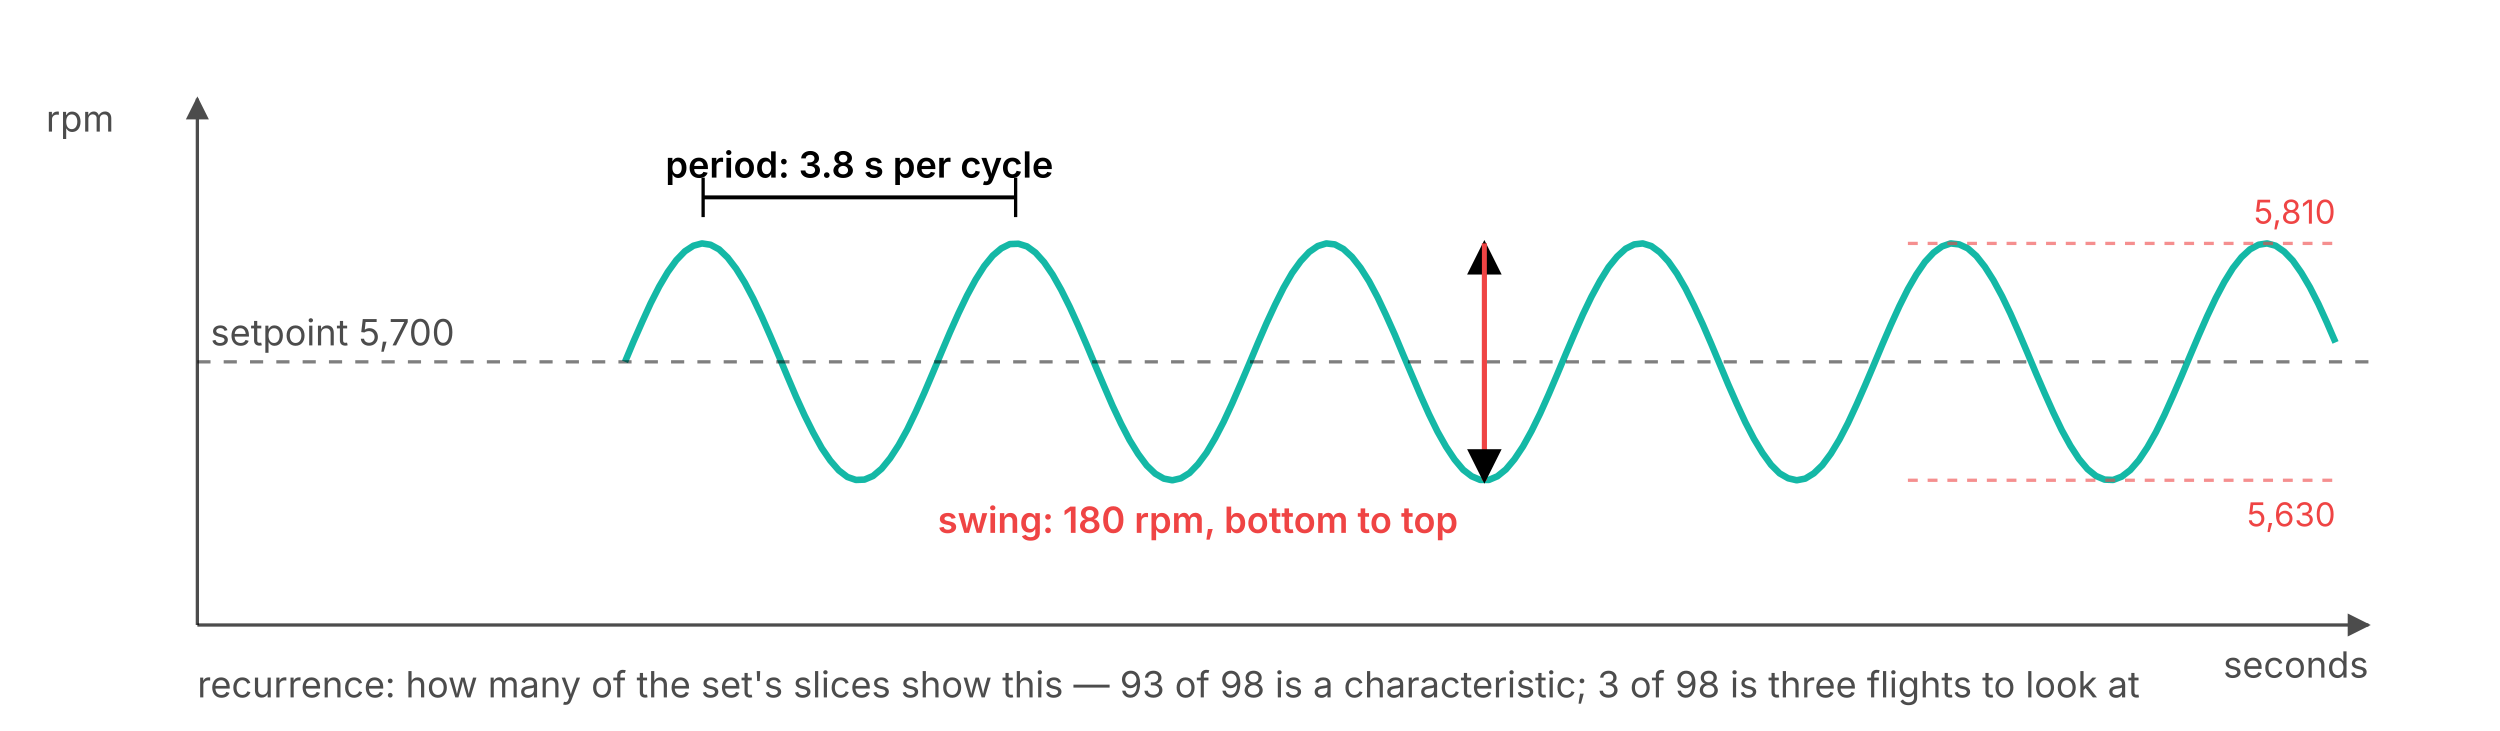
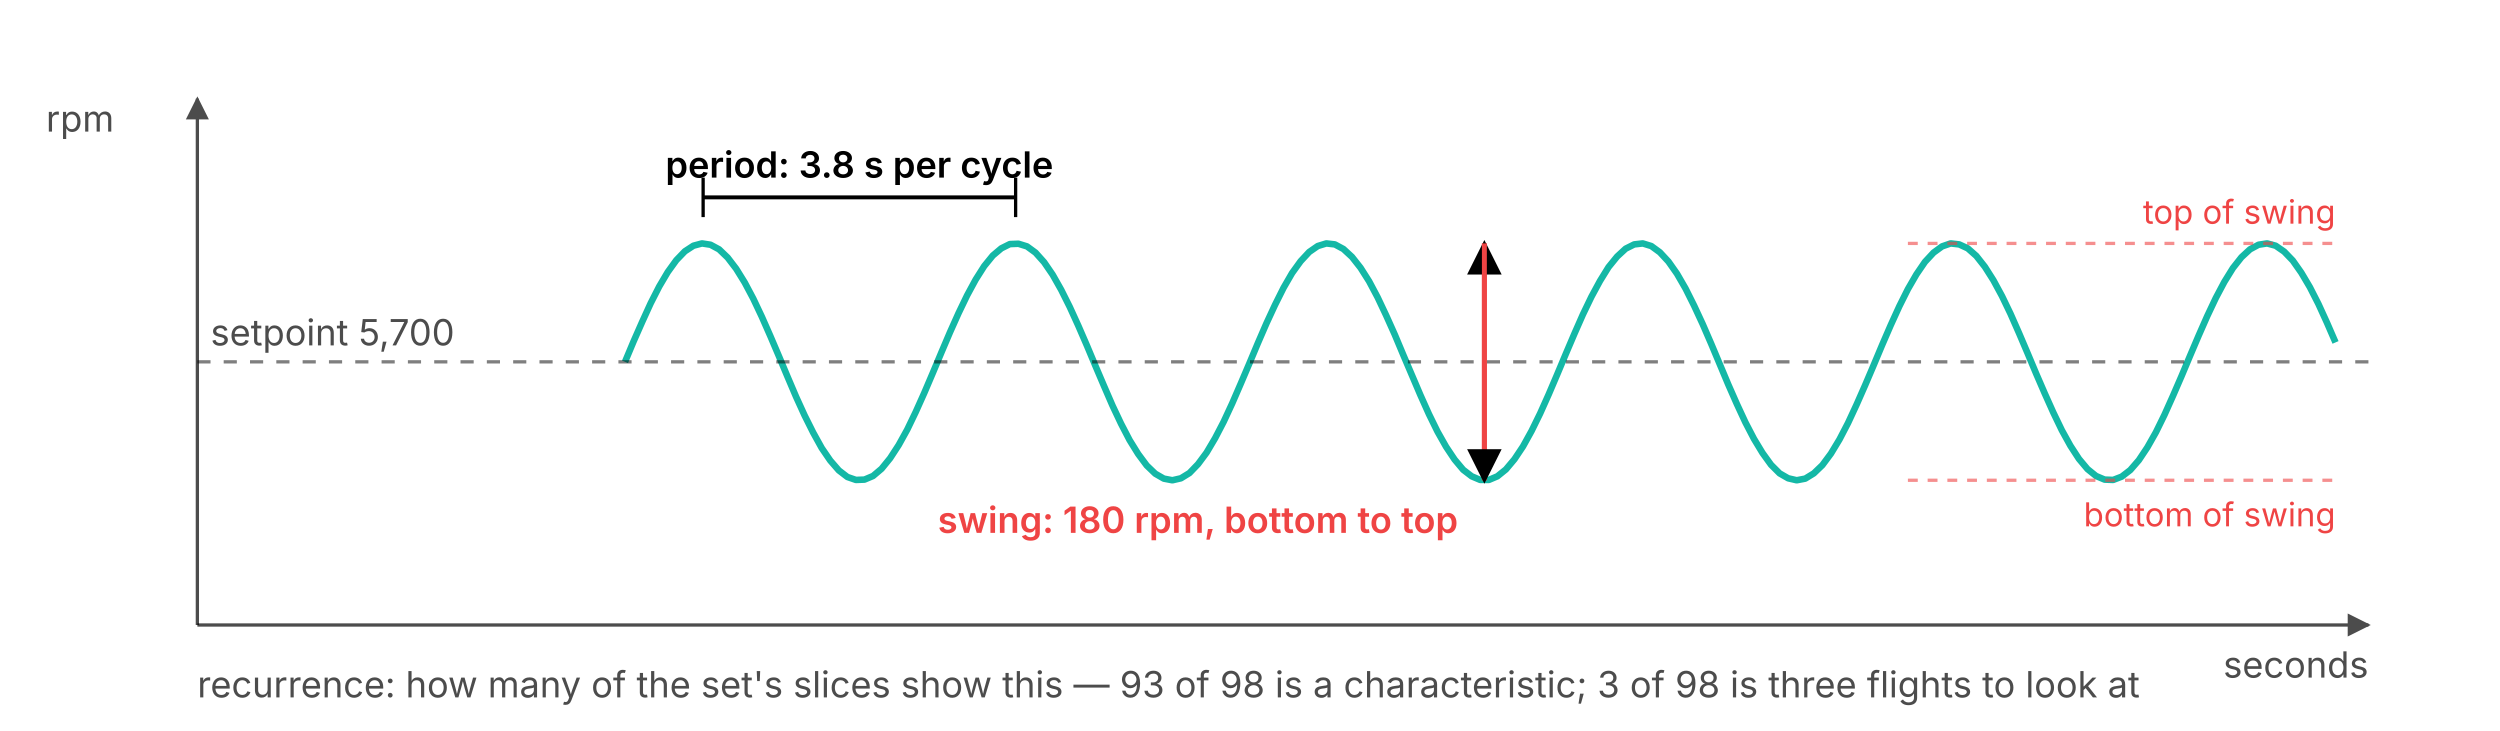
- <svg xmlns="http://www.w3.org/2000/svg" viewBox="0 0 760 222" role="img" aria-label="A cycling rpm trace around a 5,700 setpoint. The period is marked between two peaks as 3.8 seconds per cycle; the swing is marked from bottom to top as 180 rpm, between 5,630 and 5,810." font-family="Inter, system-ui, sans-serif" font-size="11" fill="currentColor">
+ <svg xmlns="http://www.w3.org/2000/svg" viewBox="0 0 760 222" role="img" aria-label="A cycling rpm trace around a 5,700 setpoint. The period is marked between two peaks as 3.8 seconds per cycle; the swing is marked from bottom to top as 180 rpm." font-family="Inter, system-ui, sans-serif" font-size="11" fill="currentColor">
  <defs>
    <marker id="ar" viewBox="0 0 10 10" refX="9" refY="5" markerWidth="7" markerHeight="7" orient="auto">
      <path d="M0,0 L10,5 L0,10 z" fill="currentColor" />
    </marker>
    <marker id="art" viewBox="0 0 10 10" refX="9" refY="5" markerWidth="7" markerHeight="7" orient="auto">
      <path d="M0,0 L10,5 L0,10 z" fill="#14b8a6" />
    </marker>
  </defs>
  <line x1="60" y1="190" x2="720" y2="190" stroke="currentColor" stroke-width="1" marker-end="url(#ar)" opacity="0.7" />
  <line x1="60" y1="190" x2="60" y2="30" stroke="currentColor" stroke-width="1" marker-end="url(#ar)" opacity="0.7" />
  <text x="720" y="206" text-anchor="end" opacity="0.7">seconds</text>
  <text x="14" y="40" opacity="0.7">rpm</text>
  <path d="M190.0,110.0 L192.6,103.8 L195.2,97.9 L197.8,92.2 L200.4,87.1 L203.0,82.7 L205.6,79.1 L208.2,76.4 L210.8,74.7 L213.4,74.0 L216.0,74.4 L218.6,75.8 L221.2,78.3 L223.8,81.7 L226.4,85.9 L229.0,90.8 L231.6,96.3 L234.2,102.2 L236.8,108.3 L239.4,114.5 L242.0,120.6 L244.6,126.3 L247.2,131.5 L249.8,136.2 L252.4,140.0 L255.0,143.0 L257.6,145.0 L260.2,145.9 L262.8,145.8 L265.4,144.7 L268.0,142.5 L270.6,139.3 L273.2,135.3 L275.8,130.6 L278.4,125.2 L281.0,119.4 L283.6,113.3 L286.2,107.1 L288.8,101.0 L291.4,95.2 L294.0,89.8 L296.6,85.0 L299.2,80.9 L301.8,77.7 L304.4,75.5 L307.0,74.2 L309.6,74.1 L312.2,74.9 L314.8,76.8 L317.4,79.7 L320.0,83.5 L322.6,88.1 L325.2,93.3 L327.8,99.0 L330.4,105.0 L333.0,111.2 L335.6,117.3 L338.2,123.3 L340.8,128.8 L343.4,133.8 L346.0,138.0 L348.6,141.5 L351.2,144.0 L353.8,145.5 L356.4,146.0 L359.0,145.4 L361.6,143.8 L364.2,141.1 L366.8,137.6 L369.4,133.2 L372.0,128.2 L374.6,122.6 L377.2,116.6 L379.8,110.5 L382.4,104.3 L385.0,98.3 L387.6,92.7 L390.2,87.5 L392.8,83.0 L395.4,79.4 L398.0,76.6 L400.6,74.8 L403.2,74.0 L405.8,74.3 L408.4,75.7 L411.0,78.1 L413.6,81.4 L416.2,85.5 L418.8,90.4 L421.4,95.9 L424.0,101.7 L426.6,107.9 L429.2,114.0 L431.8,120.1 L434.4,125.9 L437.0,131.2 L439.6,135.8 L442.2,139.7 L444.8,142.8 L447.4,144.8 L450.0,145.9 L452.6,145.9 L455.2,144.8 L457.8,142.7 L460.4,139.6 L463.0,135.7 L465.6,131.0 L468.2,125.7 L470.8,119.9 L473.4,113.8 L476.0,107.6 L478.6,101.5 L481.2,95.6 L483.8,90.2 L486.4,85.4 L489.0,81.2 L491.6,78.0 L494.2,75.6 L496.8,74.3 L499.4,74.0 L502.0,74.8 L504.6,76.7 L507.2,79.5 L509.8,83.2 L512.4,87.7 L515.0,92.9 L517.6,98.5 L520.2,104.5 L522.8,110.7 L525.4,116.9 L528.0,122.8 L530.6,128.4 L533.2,133.4 L535.8,137.7 L538.4,141.3 L541.0,143.9 L543.6,145.4 L546.2,146.0 L548.8,145.5 L551.4,143.9 L554.0,141.4 L556.6,137.9 L559.2,133.6 L561.8,128.6 L564.4,123.0 L567.0,117.1 L569.6,111.0 L572.2,104.8 L574.8,98.8 L577.4,93.1 L580.0,87.9 L582.6,83.4 L585.2,79.6 L587.8,76.8 L590.4,74.9 L593.0,74.0 L595.6,74.3 L598.2,75.5 L600.8,77.8 L603.4,81.1 L606.0,85.2 L608.6,90.0 L611.2,95.4 L613.8,101.3 L616.4,107.4 L619.0,113.6 L621.6,119.6 L624.2,125.4 L626.8,130.8 L629.4,135.5 L632.0,139.5 L634.6,142.6 L637.2,144.7 L639.8,145.8 L642.4,145.9 L645.0,144.9 L647.6,142.9 L650.2,139.9 L652.8,136.0 L655.4,131.4 L658.0,126.1 L660.6,120.3 L663.2,114.3 L665.8,108.1 L668.4,102.0 L671.0,96.1 L673.6,90.6 L676.2,85.7 L678.8,81.5 L681.4,78.2 L684.0,75.8 L686.6,74.4 L689.2,74.0 L691.8,74.7 L694.4,76.5 L697.0,79.2 L699.6,82.9 L702.2,87.3 L704.8,92.4 L707.4,98.1 L710.0,104.1" fill="none" stroke="#14b8a6" stroke-width="2" stroke-linejoin="round" />
  <line x1="60" y1="110" x2="720" y2="110" stroke="currentColor" stroke-width="1" stroke-dasharray="4 4" opacity="0.5" />
  <text x="64" y="105" opacity="0.7">setpoint 5,700</text>
  <line x1="213.75" y1="60" x2="308.75" y2="60" stroke="currentColor" stroke-width="1.2" />
  <line x1="213.75" y1="54" x2="213.75" y2="66" stroke="currentColor" stroke-width="1" />
  <line x1="308.75" y1="54" x2="308.75" y2="66" stroke="currentColor" stroke-width="1" />
  <text x="261.25" y="54" text-anchor="middle" font-weight="600">period: 3.8 s per cycle</text>
  <line x1="451.25" y1="146" x2="451.25" y2="74" stroke="#ef4444" stroke-width="1.5" marker-end="url(#ar)" />
  <line x1="451.25" y1="74" x2="451.25" y2="146" stroke="#ef4444" stroke-width="1.5" marker-end="url(#ar)" />
  <text x="443.25" y="162" text-anchor="end" fill="#ef4444" font-weight="600">swing: 180 rpm, bottom to top</text>
  <line x1="580" y1="74" x2="710" y2="74" stroke="#ef4444" stroke-width="1" stroke-dasharray="3 3" opacity="0.6" />
-   <text x="710" y="68" text-anchor="end" fill="#ef4444" font-size="10">5,810</text>
+   <text x="710" y="68" text-anchor="end" fill="#ef4444" font-size="10">top of swing</text>
  <line x1="580" y1="146" x2="710" y2="146" stroke="#ef4444" stroke-width="1" stroke-dasharray="3 3" opacity="0.6" />
-   <text x="710" y="160" text-anchor="end" fill="#ef4444" font-size="10">5,630</text>
+   <text x="710" y="160" text-anchor="end" fill="#ef4444" font-size="10">bottom of swing</text>
  <text x="60" y="212" opacity="0.7">recurrence: how many of the set's slices show this — 93 of 98 is a characteristic; 3 of 98 is three flights to look at</text>
</svg>
